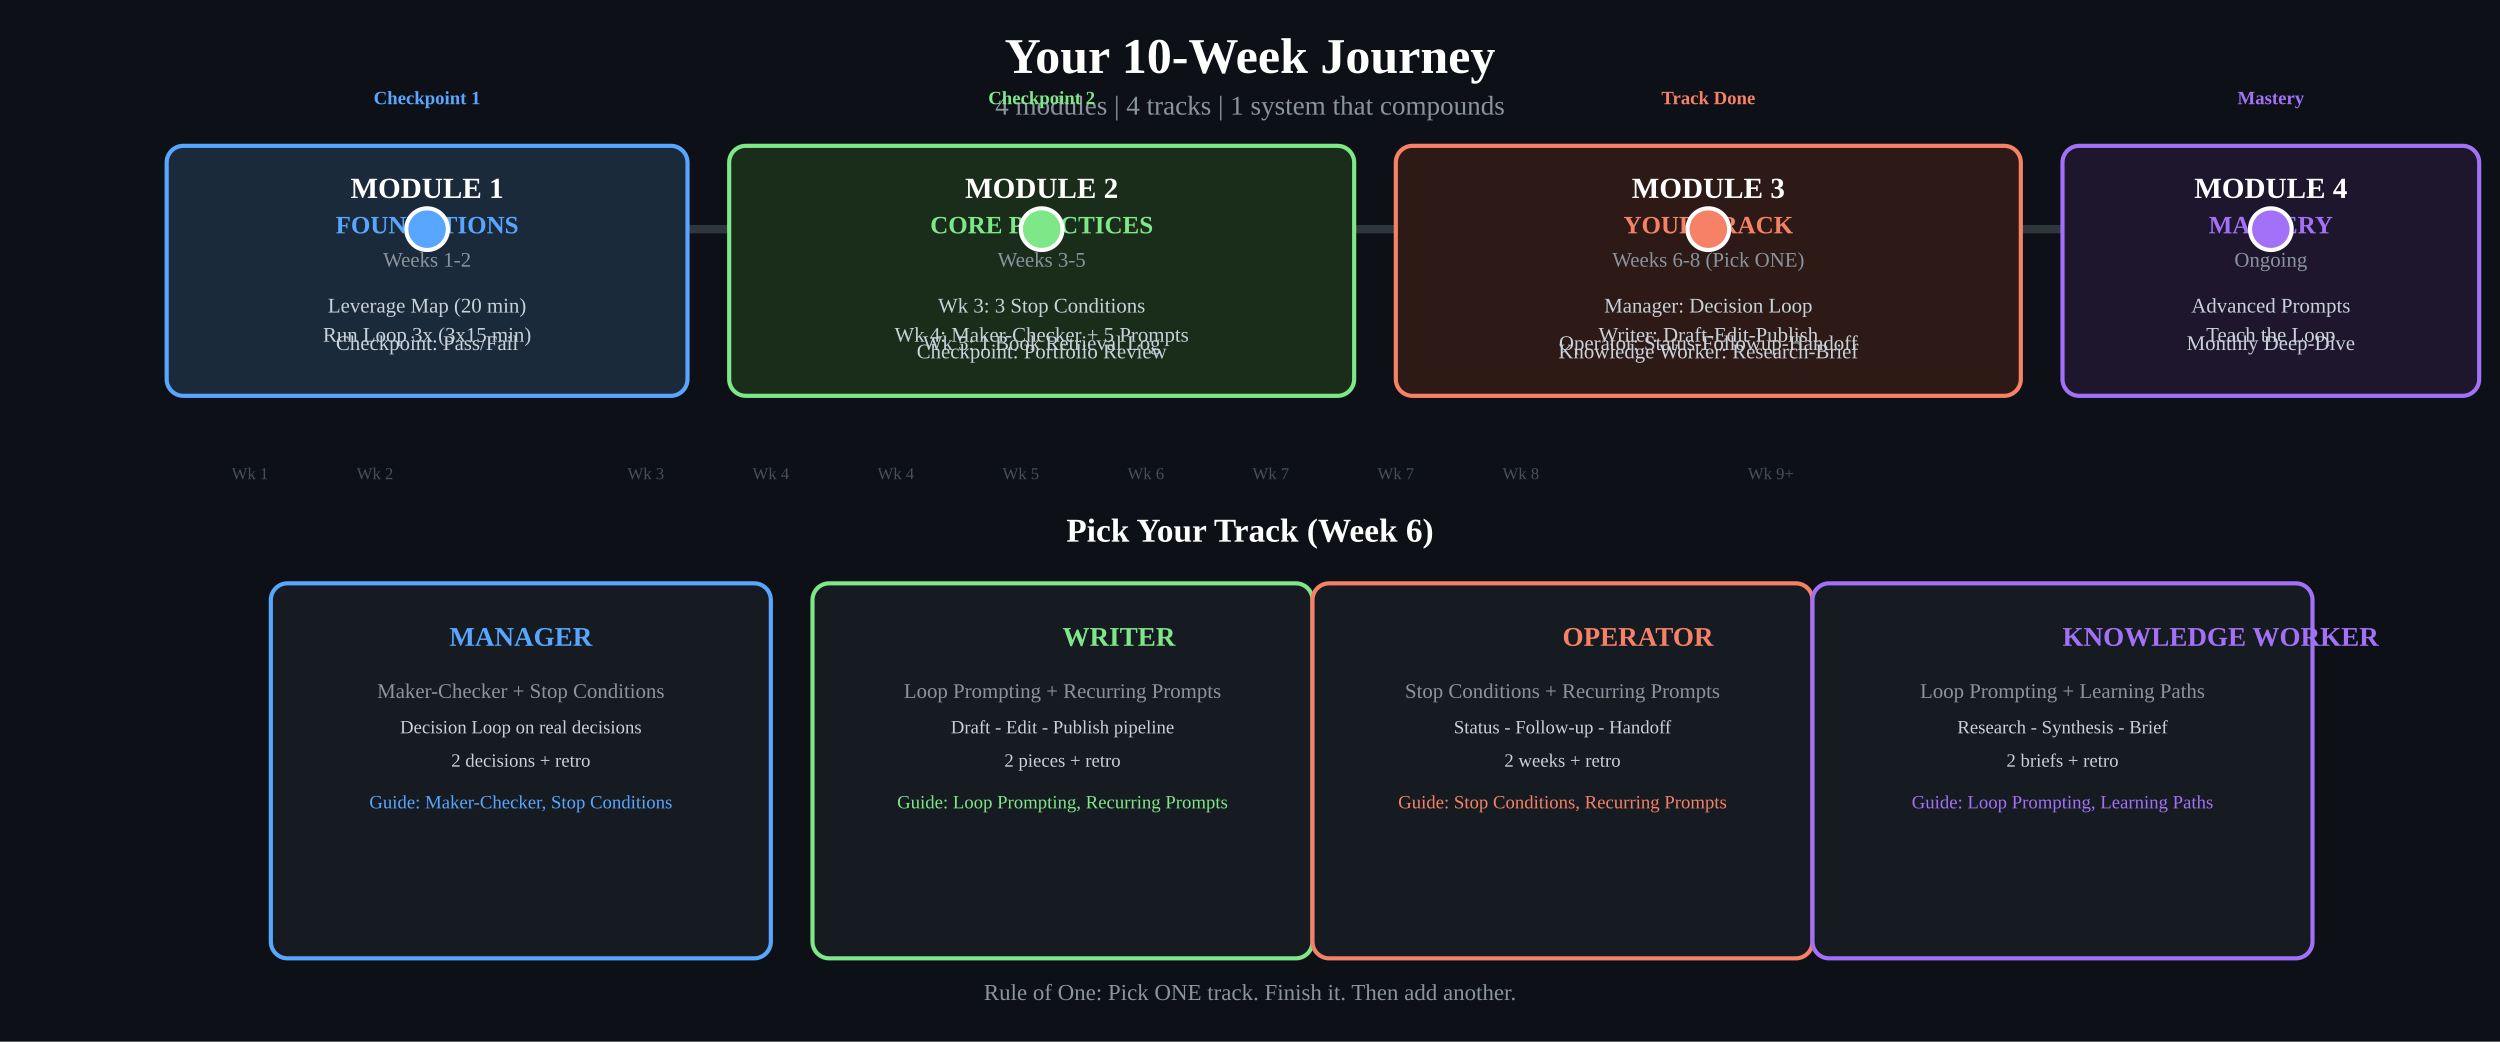
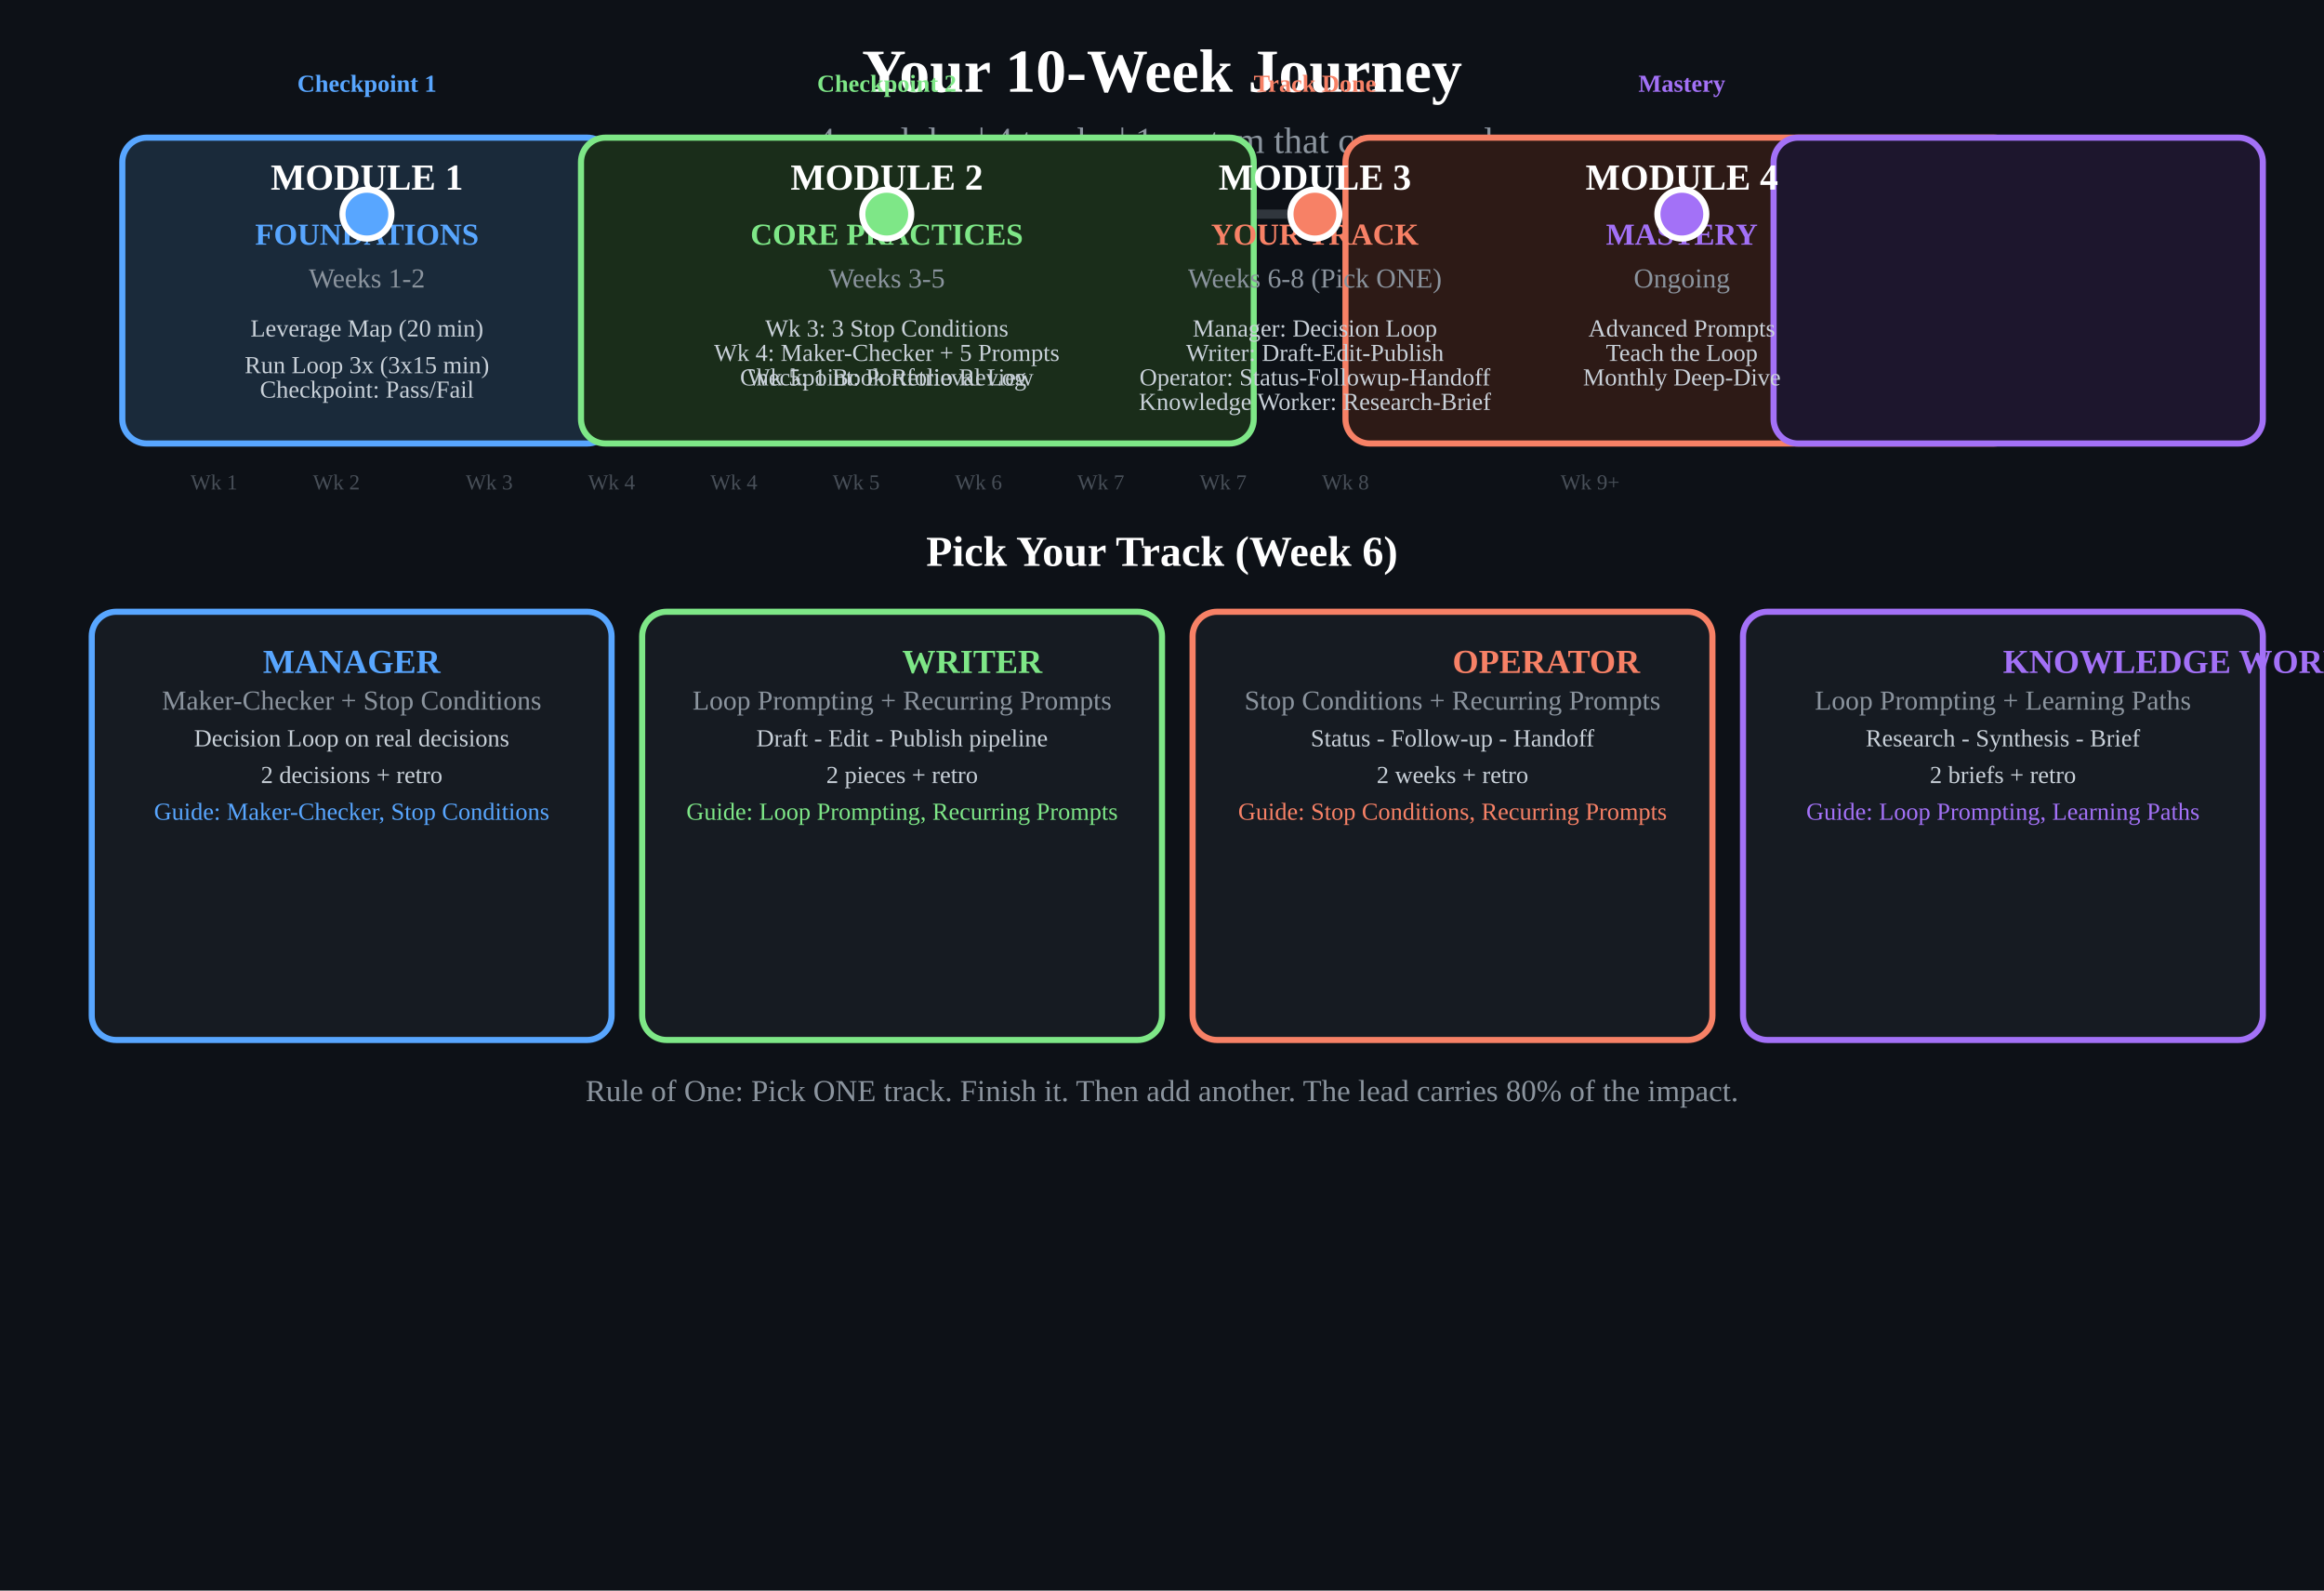
- <svg xmlns="http://www.w3.org/2000/svg" width="1200" height="500" viewBox="0 0 1200 500">
-   <rect width="1200" height="500" fill="#0d1117" />
-   <text x="600" y="35" font-size="24" font-weight="bold" fill="white" text-anchor="middle">Your 10-Week Journey</text>
-   <text x="600" y="55" font-size="13" fill="#8b949e" text-anchor="middle">4 modules | 4 tracks | 1 system that compounds</text>
-   <path d="M 80 110 L 1120 110" stroke="#30363d" stroke-width="4" fill="none" />
-   <rect x="80" y="70" width="250" height="120" rx="8" fill="#1a2a3a" stroke="#58a6ff" stroke-width="2" />
-   <text x="205" y="95" font-size="14" font-weight="bold" fill="white" text-anchor="middle">MODULE 1</text>
-   <text x="205" y="112" font-size="12" fill="#58a6ff" text-anchor="middle" font-weight="bold">FOUNDATIONS</text>
-   <text x="205" y="128" font-size="10" fill="#8b949e" text-anchor="middle">Weeks 1-2</text>
-   <text x="205" y="150" font-size="10" fill="#c9d1d9" text-anchor="middle">Leverage Map (20 min)</text>
-   <text x="205" y="164" font-size="10" fill="#c9d1d9" text-anchor="middle">Run Loop 3x (3x15 min)</text>
-   <text x="205" y="168" font-size="10" fill="#c9d1d9" text-anchor="middle">Checkpoint: Pass/Fail</text>
-   <rect x="350" y="70" width="300" height="120" rx="8" fill="#1a2d1a" stroke="#7ee787" stroke-width="2" />
-   <text x="500" y="95" font-size="14" font-weight="bold" fill="white" text-anchor="middle">MODULE 2</text>
-   <text x="500" y="112" font-size="12" fill="#7ee787" text-anchor="middle" font-weight="bold">CORE PRACTICES</text>
-   <text x="500" y="128" font-size="10" fill="#8b949e" text-anchor="middle">Weeks 3-5</text>
-   <text x="500" y="150" font-size="10" fill="#c9d1d9" text-anchor="middle">Wk 3: 3 Stop Conditions</text>
-   <text x="500" y="164" font-size="10" fill="#c9d1d9" text-anchor="middle">Wk 4: Maker-Checker + 5 Prompts</text>
-   <text x="500" y="168" font-size="10" fill="#c9d1d9" text-anchor="middle">Wk 5: 1 Book Retrieval Log</text>
-   <text x="500" y="172" font-size="10" fill="#c9d1d9" text-anchor="middle">Checkpoint: Portfolio Review</text>
-   <rect x="670" y="70" width="300" height="120" rx="8" fill="#2d1a16" stroke="#f78166" stroke-width="2" />
-   <text x="820" y="95" font-size="14" font-weight="bold" fill="white" text-anchor="middle">MODULE 3</text>
-   <text x="820" y="112" font-size="12" fill="#f78166" text-anchor="middle" font-weight="bold">YOUR TRACK</text>
-   <text x="820" y="128" font-size="10" fill="#8b949e" text-anchor="middle">Weeks 6-8 (Pick ONE)</text>
-   <text x="820" y="150" font-size="10" fill="#c9d1d9" text-anchor="middle">Manager: Decision Loop</text>
-   <text x="820" y="164" font-size="10" fill="#c9d1d9" text-anchor="middle">Writer: Draft-Edit-Publish</text>
-   <text x="820" y="168" font-size="10" fill="#c9d1d9" text-anchor="middle">Operator: Status-Followup-Handoff</text>
-   <text x="820" y="172" font-size="10" fill="#c9d1d9" text-anchor="middle">Knowledge Worker: Research-Brief</text>
-   <rect x="990" y="70" width="200" height="120" rx="8" fill="#1d162d" stroke="#a371f7" stroke-width="2" />
-   <text x="1090" y="95" font-size="14" font-weight="bold" fill="white" text-anchor="middle">MODULE 4</text>
-   <text x="1090" y="112" font-size="12" fill="#a371f7" text-anchor="middle" font-weight="bold">MASTERY</text>
-   <text x="1090" y="128" font-size="10" fill="#8b949e" text-anchor="middle">Ongoing</text>
-   <text x="1090" y="150" font-size="10" fill="#c9d1d9" text-anchor="middle">Advanced Prompts</text>
-   <text x="1090" y="164" font-size="10" fill="#c9d1d9" text-anchor="middle">Teach the Loop</text>
-   <text x="1090" y="168" font-size="10" fill="#c9d1d9" text-anchor="middle">Monthly Deep-Dive</text>
-   <circle cx="205" cy="110" r="10" fill="#58a6ff" stroke="white" stroke-width="2" />
-   <text x="205" y="50" font-size="9" fill="#58a6ff" text-anchor="middle" font-weight="bold">Checkpoint 1</text>
-   <circle cx="500" cy="110" r="10" fill="#7ee787" stroke="white" stroke-width="2" />
-   <text x="500" y="50" font-size="9" fill="#7ee787" text-anchor="middle" font-weight="bold">Checkpoint 2</text>
-   <circle cx="820" cy="110" r="10" fill="#f78166" stroke="white" stroke-width="2" />
-   <text x="820" y="50" font-size="9" fill="#f78166" text-anchor="middle" font-weight="bold">Track Done</text>
-   <circle cx="1090" cy="110" r="10" fill="#a371f7" stroke="white" stroke-width="2" />
-   <text x="1090" y="50" font-size="9" fill="#a371f7" text-anchor="middle" font-weight="bold">Mastery</text>
-   <g font-size="8" fill="#484f58">
-     <text x="120" y="230" text-anchor="middle">Wk 1</text>
-     <text x="180" y="230" text-anchor="middle">Wk 2</text>
-     <text x="310" y="230" text-anchor="middle">Wk 3</text>
-     <text x="370" y="230" text-anchor="middle">Wk 4</text>
-     <text x="430" y="230" text-anchor="middle">Wk 4</text>
-     <text x="490" y="230" text-anchor="middle">Wk 5</text>
-     <text x="550" y="230" text-anchor="middle">Wk 6</text>
-     <text x="610" y="230" text-anchor="middle">Wk 7</text>
-     <text x="670" y="230" text-anchor="middle">Wk 7</text>
-     <text x="730" y="230" text-anchor="middle">Wk 8</text>
-     <text x="850" y="230" text-anchor="middle">Wk 9+</text>
+ <svg xmlns="http://www.w3.org/2000/svg" width="760" height="520" viewBox="0 0 760 520">
+   <rect width="760" height="520" fill="#0d1117" />
+   <text x="380" y="30" font-size="20" font-weight="bold" fill="white" text-anchor="middle">Your 10-Week Journey</text>
+   <text x="380" y="50" font-size="12" fill="#8b949e" text-anchor="middle">4 modules | 4 tracks | 1 system that compounds</text>
+   <path d="M 40 70 L 720 70" stroke="#30363d" stroke-width="3" fill="none" />
+   <rect x="40" y="45" width="160" height="100" rx="8" fill="#1a2a3a" stroke="#58a6ff" stroke-width="2" />
+   <text x="120" y="62" font-size="12" font-weight="bold" fill="white" text-anchor="middle">MODULE 1</text>
+   <text x="120" y="80" font-size="10" fill="#58a6ff" text-anchor="middle" font-weight="bold">FOUNDATIONS</text>
+   <text x="120" y="94" font-size="9" fill="#8b949e" text-anchor="middle">Weeks 1-2</text>
+   <text x="120" y="110" font-size="8" fill="#c9d1d9" text-anchor="middle">Leverage Map (20 min)</text>
+   <text x="120" y="122" font-size="8" fill="#c9d1d9" text-anchor="middle">Run Loop 3x (3x15 min)</text>
+   <text x="120" y="130" font-size="8" fill="#c9d1d9" text-anchor="middle">Checkpoint: Pass/Fail</text>
+   <rect x="190" y="45" width="220" height="100" rx="8" fill="#1a2d1a" stroke="#7ee787" stroke-width="2" />
+   <text x="290" y="62" font-size="12" font-weight="bold" fill="white" text-anchor="middle">MODULE 2</text>
+   <text x="290" y="80" font-size="10" fill="#7ee787" text-anchor="middle" font-weight="bold">CORE PRACTICES</text>
+   <text x="290" y="94" font-size="9" fill="#8b949e" text-anchor="middle">Weeks 3-5</text>
+   <text x="290" y="110" font-size="8" fill="#c9d1d9" text-anchor="middle">Wk 3: 3 Stop Conditions</text>
+   <text x="290" y="118" font-size="8" fill="#c9d1d9" text-anchor="middle">Wk 4: Maker-Checker + 5 Prompts</text>
+   <text x="290" y="126" font-size="8" fill="#c9d1d9" text-anchor="middle">Wk 5: 1 Book Retrieval Log</text>
+   <text x="290" y="126" font-size="8" fill="#c9d1d9" text-anchor="middle">Checkpoint: Portfolio Review</text>
+   <rect x="440" y="45" width="220" height="100" rx="8" fill="#2d1a16" stroke="#f78166" stroke-width="2" />
+   <text x="430" y="62" font-size="12" font-weight="bold" fill="white" text-anchor="middle">MODULE 3</text>
+   <text x="430" y="80" font-size="10" fill="#f78166" text-anchor="middle" font-weight="bold">YOUR TRACK</text>
+   <text x="430" y="94" font-size="9" fill="#8b949e" text-anchor="middle">Weeks 6-8 (Pick ONE)</text>
+   <text x="430" y="110" font-size="8" fill="#c9d1d9" text-anchor="middle">Manager: Decision Loop</text>
+   <text x="430" y="118" font-size="8" fill="#c9d1d9" text-anchor="middle">Writer: Draft-Edit-Publish</text>
+   <text x="430" y="126" font-size="8" fill="#c9d1d9" text-anchor="middle">Operator: Status-Followup-Handoff</text>
+   <text x="430" y="134" font-size="8" fill="#c9d1d9" text-anchor="middle">Knowledge Worker: Research-Brief</text>
+   <rect x="580" y="45" width="160" height="100" rx="8" fill="#1d162d" stroke="#a371f7" stroke-width="2" />
+   <text x="550" y="62" font-size="12" font-weight="bold" fill="white" text-anchor="middle">MODULE 4</text>
+   <text x="550" y="80" font-size="10" fill="#a371f7" text-anchor="middle" font-weight="bold">MASTERY</text>
+   <text x="550" y="94" font-size="9" fill="#8b949e" text-anchor="middle">Ongoing</text>
+   <text x="550" y="110" font-size="8" fill="#c9d1d9" text-anchor="middle">Advanced Prompts</text>
+   <text x="550" y="118" font-size="8" fill="#c9d1d9" text-anchor="middle">Teach the Loop</text>
+   <text x="550" y="126" font-size="8" fill="#c9d1d9" text-anchor="middle">Monthly Deep-Dive</text>
+   <circle cx="120" cy="70" r="8" fill="#58a6ff" stroke="white" stroke-width="2" />
+   <text x="120" y="30" font-size="8" fill="#58a6ff" text-anchor="middle" font-weight="bold">Checkpoint 1</text>
+   <circle cx="290" cy="70" r="8" fill="#7ee787" stroke="white" stroke-width="2" />
+   <text x="290" y="30" font-size="8" fill="#7ee787" text-anchor="middle" font-weight="bold">Checkpoint 2</text>
+   <circle cx="430" cy="70" r="8" fill="#f78166" stroke="white" stroke-width="2" />
+   <text x="430" y="30" font-size="8" fill="#f78166" text-anchor="middle" font-weight="bold">Track Done</text>
+   <circle cx="550" cy="70" r="8" fill="#a371f7" stroke="white" stroke-width="2" />
+   <text x="550" y="30" font-size="8" fill="#a371f7" text-anchor="middle" font-weight="bold">Mastery</text>
+   <g font-size="7" fill="#484f58">
+     <text x="70" y="160" text-anchor="middle">Wk 1</text>
+     <text x="110" y="160" text-anchor="middle">Wk 2</text>
+     <text x="160" y="160" text-anchor="middle">Wk 3</text>
+     <text x="200" y="160" text-anchor="middle">Wk 4</text>
+     <text x="240" y="160" text-anchor="middle">Wk 4</text>
+     <text x="280" y="160" text-anchor="middle">Wk 5</text>
+     <text x="320" y="160" text-anchor="middle">Wk 6</text>
+     <text x="360" y="160" text-anchor="middle">Wk 7</text>
+     <text x="400" y="160" text-anchor="middle">Wk 7</text>
+     <text x="440" y="160" text-anchor="middle">Wk 8</text>
+     <text x="520" y="160" text-anchor="middle">Wk 9+</text>
  </g>
-   <text x="600" y="260" font-size="16" font-weight="bold" fill="white" text-anchor="middle">Pick Your Track (Week 6)</text>
-   <rect x="130" y="280" width="240" height="180" rx="8" fill="#161b22" stroke="#58a6ff" stroke-width="2" />
-   <text x="250" y="310" font-size="13" font-weight="bold" fill="#58a6ff" text-anchor="middle">MANAGER</text>
-   <text x="250" y="335" font-size="10" fill="#8b949e" text-anchor="middle">Maker-Checker + Stop Conditions</text>
-   <text x="250" y="352" font-size="9" fill="#c9d1d9" text-anchor="middle">Decision Loop on real decisions</text>
-   <text x="250" y="368" font-size="9" fill="#c9d1d9" text-anchor="middle">2 decisions + retro</text>
-   <text x="250" y="388" font-size="9" fill="#58a6ff" text-anchor="middle">Guide: Maker-Checker, Stop Conditions</text>
-   <rect x="390" y="280" width="240" height="180" rx="8" fill="#161b22" stroke="#7ee787" stroke-width="2" />
-   <text x="510" y="310" font-size="13" font-weight="bold" fill="#7ee787">WRITER</text>
-   <text x="510" y="335" font-size="10" fill="#8b949e" text-anchor="middle">Loop Prompting + Recurring Prompts</text>
-   <text x="510" y="352" font-size="9" fill="#c9d1d9" text-anchor="middle">Draft - Edit - Publish pipeline</text>
-   <text x="510" y="368" font-size="9" fill="#c9d1d9" text-anchor="middle">2 pieces + retro</text>
-   <text x="510" y="388" font-size="9" fill="#7ee787" text-anchor="middle">Guide: Loop Prompting, Recurring Prompts</text>
-   <rect x="630" y="280" width="240" height="180" rx="8" fill="#161b22" stroke="#f78166" stroke-width="2" />
-   <text x="750" y="310" font-size="13" font-weight="bold" fill="#f78166">OPERATOR</text>
-   <text x="750" y="335" font-size="10" fill="#8b949e" text-anchor="middle">Stop Conditions + Recurring Prompts</text>
-   <text x="750" y="352" font-size="9" fill="#c9d1d9" text-anchor="middle">Status - Follow-up - Handoff</text>
-   <text x="750" y="368" font-size="9" fill="#c9d1d9" text-anchor="middle">2 weeks + retro</text>
-   <text x="750" y="388" font-size="9" fill="#f78166" text-anchor="middle">Guide: Stop Conditions, Recurring Prompts</text>
-   <rect x="870" y="280" width="240" height="180" rx="8" fill="#161b22" stroke="#a371f7" stroke-width="2" />
-   <text x="990" y="310" font-size="13" font-weight="bold" fill="#a371f7">KNOWLEDGE WORKER</text>
-   <text x="990" y="335" font-size="10" fill="#8b949e" text-anchor="middle">Loop Prompting + Learning Paths</text>
-   <text x="990" y="352" font-size="9" fill="#c9d1d9" text-anchor="middle">Research - Synthesis - Brief</text>
-   <text x="990" y="368" font-size="9" fill="#c9d1d9" text-anchor="middle">2 briefs + retro</text>
-   <text x="990" y="388" font-size="9" fill="#a371f7" text-anchor="middle">Guide: Loop Prompting, Learning Paths</text>
-   <text x="600" y="480" font-size="11" fill="#8b949e" text-anchor="middle">Rule of One: Pick ONE track. Finish it. Then add another.</text>
+   <text x="380" y="185" font-size="14" font-weight="bold" fill="white" text-anchor="middle">Pick Your Track (Week 6)</text>
+   <rect x="30" y="200" width="170" height="140" rx="8" fill="#161b22" stroke="#58a6ff" stroke-width="2" />
+   <text x="115" y="220" font-size="11" font-weight="bold" fill="#58a6ff" text-anchor="middle">MANAGER</text>
+   <text x="115" y="232" font-size="9" fill="#8b949e" text-anchor="middle">Maker-Checker + Stop Conditions</text>
+   <text x="115" y="244" font-size="8" fill="#c9d1d9" text-anchor="middle">Decision Loop on real decisions</text>
+   <text x="115" y="256" font-size="8" fill="#c9d1d9" text-anchor="middle">2 decisions + retro</text>
+   <text x="115" y="268" font-size="8" fill="#58a6ff" text-anchor="middle">Guide: Maker-Checker, Stop Conditions</text>
+   <rect x="210" y="200" width="170" height="140" rx="8" fill="#161b22" stroke="#7ee787" stroke-width="2" />
+   <text x="295" y="220" font-size="11" font-weight="bold" fill="#7ee787">WRITER</text>
+   <text x="295" y="232" font-size="9" fill="#8b949e" text-anchor="middle">Loop Prompting + Recurring Prompts</text>
+   <text x="295" y="244" font-size="8" fill="#c9d1d9" text-anchor="middle">Draft - Edit - Publish pipeline</text>
+   <text x="295" y="256" font-size="8" fill="#c9d1d9" text-anchor="middle">2 pieces + retro</text>
+   <text x="295" y="268" font-size="8" fill="#7ee787" text-anchor="middle">Guide: Loop Prompting, Recurring Prompts</text>
+   <rect x="390" y="200" width="170" height="140" rx="8" fill="#161b22" stroke="#f78166" stroke-width="2" />
+   <text x="475" y="220" font-size="11" font-weight="bold" fill="#f78166">OPERATOR</text>
+   <text x="475" y="232" font-size="9" fill="#8b949e" text-anchor="middle">Stop Conditions + Recurring Prompts</text>
+   <text x="475" y="244" font-size="8" fill="#c9d1d9" text-anchor="middle">Status - Follow-up - Handoff</text>
+   <text x="475" y="256" font-size="8" fill="#c9d1d9" text-anchor="middle">2 weeks + retro</text>
+   <text x="475" y="268" font-size="8" fill="#f78166" text-anchor="middle">Guide: Stop Conditions, Recurring Prompts</text>
+   <rect x="570" y="200" width="170" height="140" rx="8" fill="#161b22" stroke="#a371f7" stroke-width="2" />
+   <text x="655" y="220" font-size="11" font-weight="bold" fill="#a371f7">KNOWLEDGE WORKER</text>
+   <text x="655" y="232" font-size="9" fill="#8b949e" text-anchor="middle">Loop Prompting + Learning Paths</text>
+   <text x="655" y="244" font-size="8" fill="#c9d1d9" text-anchor="middle">Research - Synthesis - Brief</text>
+   <text x="655" y="256" font-size="8" fill="#c9d1d9" text-anchor="middle">2 briefs + retro</text>
+   <text x="655" y="268" font-size="8" fill="#a371f7" text-anchor="middle">Guide: Loop Prompting, Learning Paths</text>
+   <text x="380" y="360" font-size="10" fill="#8b949e" text-anchor="middle">Rule of One: Pick ONE track. Finish it. Then add another. The lead carries 80% of the impact.</text>
</svg>
